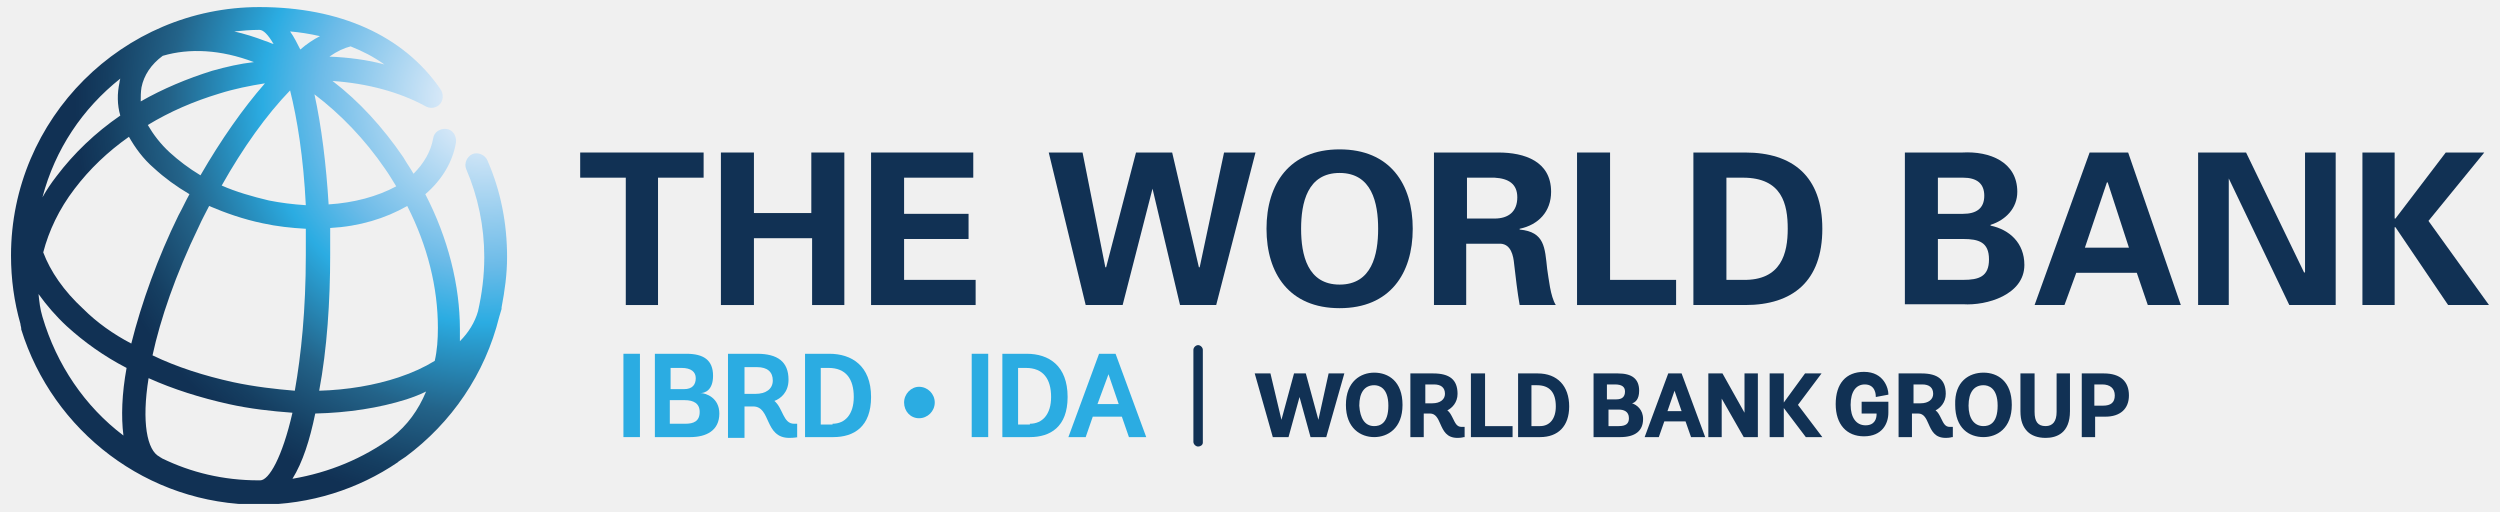
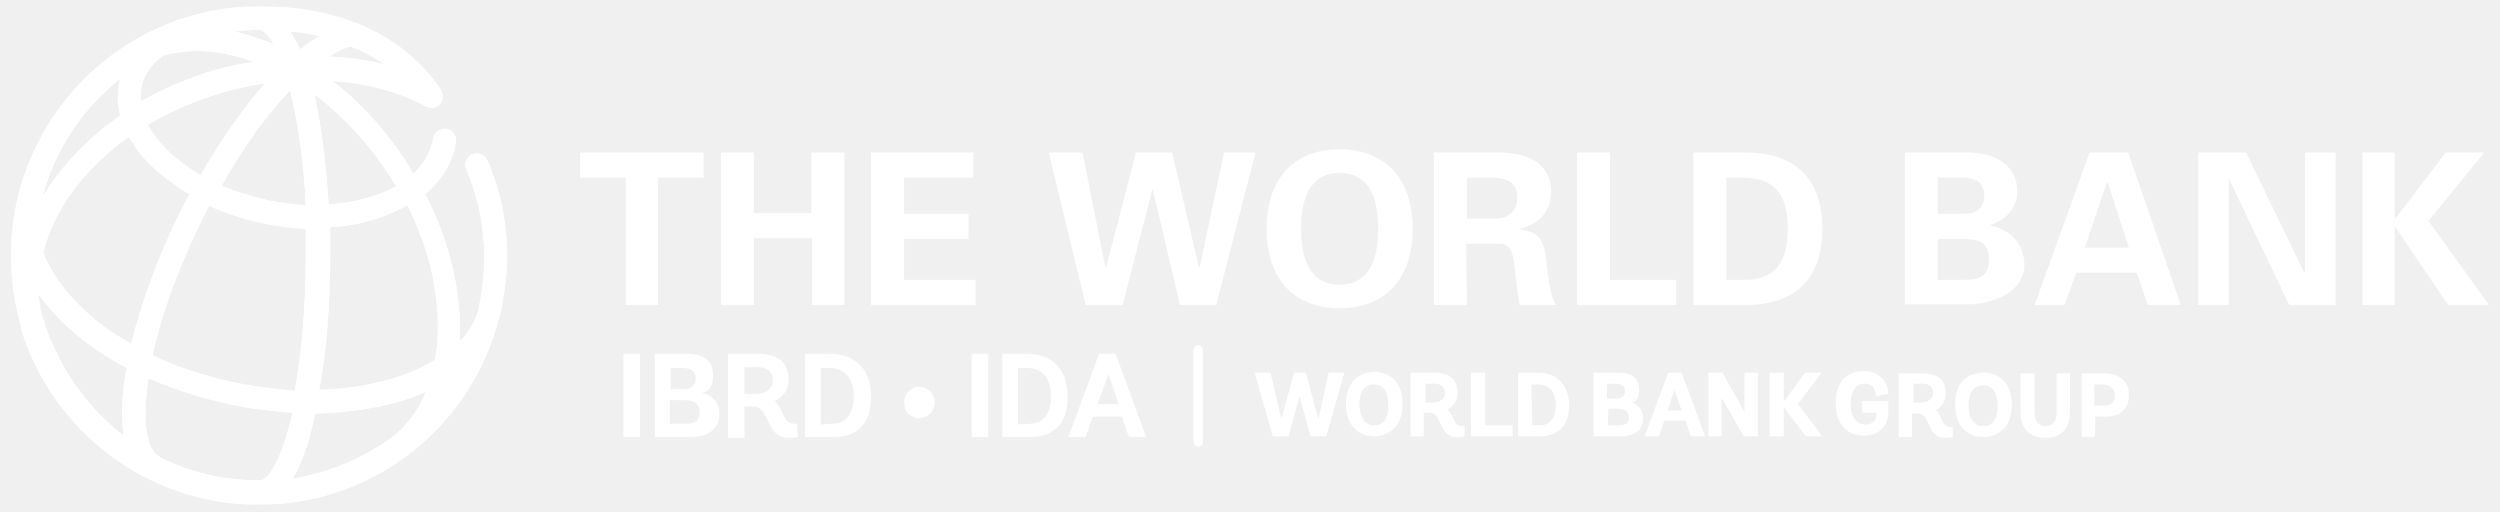
- <svg xmlns="http://www.w3.org/2000/svg" enable-background="new 0 0 318 65" viewBox="0 0 318 65">
-   <clipPath id="a">
-     <path d="m40.1 52.6c4.2-.1 8.1-.7 11.6-1.8.9-.3 1.7-.6 2.5-1-1 2.4-2.4 4.3-4.3 5.8-3.7 2.7-8 4.5-12.7 5.3 1.3-2.1 2.2-4.9 2.9-8.3m-19.5 5.7c-.1-.1-.2-.1-.3-.2-1.6-.8-2.3-4.4-1.4-10 3.1 1.4 6.6 2.5 10.2 3.3 2.7.6 5.4.9 8.1 1.1-1.3 5.7-3 8.6-4.1 8.6-.1 0-.1 0-.2 0-4.5 0-8.6-1-12.3-2.8m-15.2-18c-.3-1-.4-1.9-.5-2.9 1 1.4 2.2 2.8 3.6 4.1 2.2 2 4.7 3.8 7.6 5.3-.6 3.3-.7 6.2-.4 8.6-4.9-3.7-8.5-9-10.3-15.1m36.6-7.9c0-1.1 0-2.3 0-3.4 3.7-.2 7-1.2 9.8-2.8 2.6 5.1 3.9 10.4 3.9 15.5 0 1.5-.1 2.9-.4 4.2-1.3.8-2.8 1.5-4.6 2.1-3 1-6.5 1.6-10.1 1.7 1-5.3 1.4-11.4 1.4-17.3m-12.4 16.2c-3.6-.8-7.1-1.9-10.2-3.4 1-4.6 2.9-10.2 5.9-16.4.4-.9.9-1.8 1.3-2.6 2.1.9 4.4 1.7 6.8 2.2 1.8.4 3.7.6 5.5.7v3.4c0 6.9-.6 12.7-1.4 17.2-2.4-.2-5.1-.5-7.9-1.1m-19-9.3c-2.5-2.3-4.2-4.8-5.1-7.2.7-2.7 2-5.5 4-8.1 1.9-2.5 4.2-4.7 6.9-6.6.8 1.4 1.8 2.8 3.2 4 1.3 1.2 2.8 2.3 4.5 3.3-.5.9-.9 1.8-1.4 2.7-2.6 5.3-4.7 11.1-6 16.3-2.3-1.2-4.4-2.7-6.1-4.4m29.4-27.3c3.3 2.5 6.4 5.7 9 9.5.5.7.9 1.4 1.4 2.2-2.4 1.3-5.4 2.1-8.6 2.3-.3-5-.9-9.9-1.8-14m-5.8 13.5c-2.1-.5-4.2-1.1-6-1.9 2.7-4.8 5.7-9 8.7-12.1.9 3.6 1.7 8.5 2 14.6-1.6-.1-3.2-.3-4.7-.6m-12.6-6.1c-1.2-1.1-2.1-2.3-2.8-3.5 2.8-1.7 5.8-3 9.1-4 1.9-.6 3.9-1 5.8-1.3-2.8 3.2-5.6 7.2-8.2 11.7-1.5-.9-2.8-1.9-3.9-2.9m-6.3-9.4c0 .1-.1.3-.1.5-.3 1.4-.3 2.8.1 4.2-3.2 2.2-5.9 4.8-8.1 7.7-.7.9-1.3 1.8-1.8 2.7 1.6-6.1 5.1-11.3 9.9-15.1m2.7 1.1c.3-1.5 1.2-2.9 2.7-4 3.4-1 7.4-.8 11.6.8-1.8.2-3.5.6-5.3 1.1-3.2 1-6.3 2.3-9.1 3.9 0-.6 0-1.2.1-1.8m23.9-3.9c1-.7 1.9-1.1 2.7-1.3 1.5.6 2.9 1.3 4.3 2.3-2.2-.6-4.6-.9-7-1m-5-3.2c1.2.1 2.5.3 3.8.6-.8.4-1.7 1-2.5 1.7-.4-.8-.8-1.6-1.3-2.3m-3.2 1.2c-1.3-.5-2.6-.9-3.9-1.2 1-.1 2.1-.2 3.2-.2.5 0 1.1.6 1.8 1.8-.4-.1-.7-.3-1.1-.4m-32.3 27.3c0 3 .4 5.9 1.2 8.7 0 .2.1.4.1.6v.1c4 12.9 16 22.3 30.2 22.3 6.6 0 12.7-2 17.7-5.4 0 0 .1-.1.1-.1.3-.2.6-.4.9-.6 5.8-4.3 10.1-10.5 11.9-17.8.1-.3.2-.7.3-1 0-.1 0-.2 0-.2.4-2.1.7-4.2.7-6.4 0-4.3-.8-8.4-2.5-12.3-.3-.7-1.2-1.1-1.9-.8s-1.1 1.2-.8 1.9c1.5 3.5 2.3 7.3 2.3 11.2 0 2.4-.3 4.7-.8 6.9-.4 1.4-1.2 2.7-2.3 3.8 0-.5 0-1 0-1.5 0-5.6-1.5-11.6-4.4-17.2 2.1-1.8 3.5-4.1 3.9-6.6.1-.8-.4-1.6-1.2-1.7s-1.6.4-1.7 1.2c-.3 1.7-1.2 3.2-2.5 4.5-.4-.7-.9-1.4-1.3-2.1-2.6-3.8-5.6-7.1-9-9.7 4.4.3 8.5 1.4 11.8 3.2.5.3 1.2.3 1.7-.1.6-.5.7-1.4.2-2.1-4.7-6.8-12.8-10.4-23-10.4-17.4 0-31.6 14.2-31.6 31.6" />
-   </clipPath>
-   <radialGradient id="b" cx="-76.643" cy="414.913" gradientTransform="matrix(27.9936 0 0 27.9937 2207.331 -11602.322)" gradientUnits="userSpaceOnUse" r="1.868">
-     <stop offset="0" stop-color="#fff" />
-     <stop offset=".098" stop-color="#d9e9f8" />
-     <stop offset=".406" stop-color="#6cbbe8" />
-     <stop offset=".544" stop-color="#2bace2" />
-     <stop offset=".765" stop-color="#236389" />
-     <stop offset=".924" stop-color="#153e61" />
-     <stop offset="1" stop-color="#113154" />
-   </radialGradient>
-   <path clip-path="url(#a)" d="m1.4.9h63.2v63.2h-63.2z" fill="url(#b)" />
-   <path d="m267.6 47.5c2.1 0 3.2 1 3.2 2.8 0 1.7-1.1 2.7-3 2.7h-1.3v2.6h-1.7v-8.1zm-1.1 4.1h1c1 0 1.5-.4 1.5-1.3s-.6-1.4-1.6-1.4h-1v2.7zm-4.9.8c0 1.2-.5 1.8-1.4 1.8-1 0-1.4-.6-1.4-1.8v-4.9h-1.8v4.8c0 1.2.3 2 .9 2.6.5.5 1.3.8 2.3.8 1.4 0 3.1-.6 3.1-3.4v-4.8h-1.7zm-9.3-5c1.8 0 3.6 1.1 3.6 4.1s-1.9 4.1-3.6 4.1c-1.8 0-3.6-1.1-3.6-4.1-.1-3 1.8-4.1 3.6-4.1m0 6.8c.7 0 1.8-.3 1.8-2.6s-1.2-2.6-1.8-2.6c-1.2 0-1.9.9-1.9 2.6 0 1.6.7 2.6 1.9 2.6m-5.4-1c.3.6.5 1.1 1.1 1.1h.4v1.3h-.1s-.3.1-.8.1c-1.4 0-1.8-.9-2.2-1.8-.3-.7-.6-1.3-1.3-1.3h-.8v3h-1.7v-8.1h2.9c2.1 0 3.1.8 3.1 2.6 0 1.1-.7 1.8-1.3 2.1.3.2.5.6.7 1m-3.6-1.9h1c1 0 1.6-.5 1.6-1.2 0-.8-.5-1.2-1.4-1.2h-1.1v2.4zm-6.4 1.3h1.8v.1c0 .5-.2 1.4-1.4 1.4s-1.9-1-1.9-2.6c0-1.7.7-2.6 1.8-2.6 1.4 0 1.4 1.4 1.4 1.5v.1l1.6-.3v-.1c0-.6-.5-2.8-3.1-2.8-2.3 0-3.6 1.5-3.6 4.1s1.4 4.1 3.6 4.1c2.3 0 3.1-1.6 3.1-3v-1.4h-3.4v1.5zm-5.2-5.1h-2.1l-2.7 3.7v-3.7h-1.8v8.1h1.8v-3.7l2.8 3.7h2.1l-3.1-4.1zm-9.8 5-2.8-5h-1.8v8.1h1.7v-4.9l2.8 4.9h1.8v-8.1h-1.7zm-8-5 3 8.1h-1.8l-.7-2h-2.7l-.7 2h-1.8l3-8.1zm-.9 2.2-.9 2.6h1.8zm-5.4 1.6c.6.2 1.4.8 1.4 2 0 1.5-1 2.3-2.9 2.3h-3.4v-8.1h3.1c1.8 0 2.7.7 2.7 2.2 0 1.1-.5 1.5-.9 1.6m-2-.5c.7 0 1.1-.3 1.1-1 0-.6-.4-.9-1.3-.9h-1v1.9zm-1.1 3.4h1.4c.9 0 1.3-.3 1.3-1 0-.9-.7-1.1-1.3-1.1h-1.3v2.1zm-8.9-6.7c2.5 0 4 1.6 4 4.2 0 2.5-1.4 3.9-3.7 3.9h-2.8v-8.1zm-.7 6.7h1c1.2 0 2-.9 2-2.5 0-1.8-.8-2.7-2.4-2.7h-.7v5.2zm-6.1-6.7h-1.7v8.1h5.3v-1.4h-3.5v-6.7zm-4 5.7c.3.6.5 1.1 1.1 1.1h.4v1.3h-.1s-.3.1-.8.1c-1.4 0-1.8-.9-2.2-1.8-.3-.7-.6-1.3-1.3-1.3h-.8v3h-1.7v-8.1h2.9c2.1 0 3.1.8 3.1 2.6 0 1.1-.7 1.8-1.3 2.1.3.2.5.6.7 1m-3.6-1.9h1c1 0 1.6-.5 1.6-1.2 0-.8-.5-1.2-1.4-1.2h-1.1v2.4zm-6.4-3.9c1.8 0 3.6 1.1 3.6 4.1s-1.9 4.1-3.6 4.1-3.6-1.1-3.6-4.1 1.9-4.1 3.6-4.1m0 6.8c.7 0 1.8-.3 1.8-2.6s-1.2-2.6-1.8-2.6c-1.2 0-1.9.9-1.9 2.6.1 1.6.7 2.6 1.9 2.6m-5.8-6.7h2l-2.3 8.1h-2l-1.4-5.1-1.4 5.1h-2l-2.3-8.1h2l1.4 5.9 1.6-5.9h1.5l1.6 5.9z" fill="#113154" />
-   <path d="m79.3 45h2.1v10.6h-2.1z" fill="#2bace2" />
-   <path d="m83.3 55.6v-10.6h4c2.2 0 3.4.8 3.4 2.8 0 1.9-1.1 2.2-1.6 2.2.7 0 2.4.6 2.4 2.6 0 2.2-1.7 3-3.7 3zm3.7-6.1c1.1 0 1.5-.6 1.5-1.4s-.6-1.3-1.8-1.3h-1.4v2.7zm.2 4.4c1 0 1.8-.3 1.8-1.5 0-1.1-.8-1.5-1.9-1.5h-1.9v3z" fill="#2bace2" />
-   <path d="m101.5 55.6s-.4.1-1.1.1c-3.2 0-2.3-4-4.6-4h-1.1v4h-2.1v-10.7h3.7c2.6 0 4 1 4 3.3 0 1.6-1 2.4-1.8 2.7 1.1.9 1.1 2.9 2.5 2.9h.4v1.7zm-5.4-5.5c1.3 0 2.2-.6 2.2-1.7s-.7-1.7-2-1.7h-1.6v3.4z" fill="#2bace2" />
-   <path d="m102.4 55.6v-10.6h3.1c2.8 0 5.3 1.5 5.3 5.5 0 3.8-2.2 5.1-4.8 5.1zm3.5-1.7c1.6 0 2.7-1.2 2.7-3.4 0-2.3-1-3.7-3.2-3.7h-1v7.2h1.5z" fill="#2bace2" />
-   <path d="m116.9 53.2c-1.1 0-1.9-.9-1.9-2s.9-2 1.9-2c1.1 0 2 .9 2 2s-.9 2-2 2" fill="#2bace2" />
-   <path d="m123.6 45h2.1v10.6h-2.1z" fill="#2bace2" />
-   <path d="m127.5 55.6v-10.6h3.1c2.8 0 5.2 1.5 5.2 5.5 0 3.8-2.2 5.1-4.8 5.1zm3.5-1.7c1.6 0 2.7-1.2 2.7-3.4 0-2.3-1-3.7-3.2-3.7h-1v7.2h1.5z" fill="#2bace2" />
-   <path d="m142.7 53h-3.7l-.9 2.6h-2.2l3.9-10.6h2.1l3.9 10.6h-2.2zm-3.1-1.6h2.7l-1.3-3.8z" fill="#2bace2" />
-   <g fill="#113154">
+ <svg xmlns="http://www.w3.org/2000/svg" xmlns:xlink="http://www.w3.org/1999/xlink" enable-background="new 0 0 318 65" viewBox="0 0 318 65">
+   <defs>
+     <path id="a" d="m40.1 52.6c4.2-.1 8.1-.7 11.6-1.8.9-.3 1.7-.6 2.5-1-1 2.4-2.4 4.3-4.3 5.8-3.7 2.7-8 4.5-12.7 5.3 1.3-2.1 2.2-4.9 2.9-8.3m-19.5 5.7c-.1-.1-.2-.1-.3-.2-1.6-.8-2.3-4.4-1.4-10 3.1 1.4 6.6 2.5 10.2 3.3 2.7.6 5.4.9 8.1 1.1-1.3 5.7-3 8.6-4.1 8.6-.1 0-.1 0-.2 0-4.5 0-8.6-1-12.3-2.8m-15.2-18c-.3-1-.4-1.9-.5-2.9 1 1.4 2.2 2.8 3.6 4.1 2.2 2 4.7 3.8 7.6 5.3-.6 3.3-.7 6.2-.4 8.6-4.9-3.8-8.5-9.1-10.3-15.1m36.6-8c0-1.1 0-2.3 0-3.4 3.7-.2 7-1.2 9.8-2.8 2.6 5.1 3.9 10.4 3.9 15.5 0 1.5-.1 2.9-.4 4.2-1.3.8-2.8 1.5-4.6 2.1-3 1-6.5 1.6-10.1 1.7 1-5.2 1.4-11.4 1.4-17.3m-12.4 16.3c-3.6-.8-7.1-1.9-10.2-3.4 1-4.6 2.9-10.2 5.9-16.4.4-.9.9-1.8 1.3-2.6 2.1.9 4.4 1.7 6.8 2.2 1.8.4 3.7.6 5.5.7v3.4c0 6.9-.6 12.7-1.4 17.2-2.4-.2-5.1-.5-7.9-1.1m-19-9.3c-2.5-2.3-4.2-4.8-5.1-7.2.7-2.7 2-5.5 4-8.1 1.9-2.5 4.2-4.7 6.9-6.6.8 1.4 1.8 2.8 3.2 4 1.3 1.2 2.8 2.3 4.5 3.3-.5.9-.9 1.8-1.4 2.7-2.6 5.3-4.7 11.1-6 16.3-2.3-1.2-4.4-2.7-6.1-4.4m29.4-27.3c3.3 2.5 6.4 5.7 9 9.5.5.7.9 1.4 1.4 2.2-2.4 1.3-5.4 2.1-8.6 2.3-.3-5-.9-9.9-1.8-14m-5.8 13.5c-2.1-.5-4.2-1.1-6-1.9 2.7-4.8 5.7-9 8.7-12.1.9 3.6 1.7 8.5 2 14.6-1.6-.1-3.2-.3-4.7-.6m-12.6-6.1c-1.2-1.1-2.1-2.3-2.8-3.5 2.8-1.7 5.8-3 9.1-4 1.9-.6 3.9-1 5.8-1.3-2.8 3.2-5.6 7.2-8.2 11.7-1.5-.9-2.8-1.9-3.9-2.9m-6.3-9.4c0 .1-.1.3-.1.5-.3 1.4-.3 2.8.1 4.2-3.2 2.2-5.9 4.8-8.1 7.7-.7.9-1.3 1.8-1.8 2.7 1.6-6.1 5.1-11.3 9.9-15.1m2.7 1.1c.3-1.5 1.2-2.9 2.7-4 3.4-1 7.4-.8 11.6.8-1.8.2-3.5.6-5.3 1.1-3.2 1-6.3 2.3-9.1 3.9 0-.6 0-1.2.1-1.8m23.9-3.9c1-.7 1.9-1.1 2.7-1.3 1.5.6 2.9 1.3 4.3 2.3-2.2-.6-4.6-.9-7-1m-5-3.2c1.2.1 2.5.3 3.8.6-.8.4-1.7 1-2.5 1.7-.4-.8-.8-1.6-1.3-2.3m-3.2 1.2c-1.3-.5-2.6-.9-3.9-1.2 1-.1 2.1-.2 3.2-.2.5 0 1.1.6 1.8 1.8-.4-.1-.7-.3-1.1-.4m-32.3 27.3c0 3 .4 5.9 1.2 8.7 0 .2.1.4.1.6v.1c4 12.9 16 22.3 30.2 22.3 6.6 0 12.7-2 17.7-5.4l.1-.1c.3-.2.6-.4.9-.6 5.8-4.3 10.1-10.5 11.9-17.8.1-.3.2-.7.3-1 0-.1 0-.2 0-.2.4-2.1.7-4.2.7-6.4 0-4.3-.8-8.4-2.5-12.3-.3-.7-1.2-1.1-1.9-.8s-1.1 1.2-.8 1.9c1.5 3.5 2.3 7.3 2.3 11.2 0 2.4-.3 4.7-.8 6.9-.4 1.4-1.2 2.7-2.3 3.8 0-.5 0-1 0-1.5 0-5.6-1.5-11.6-4.4-17.2 2.1-1.8 3.5-4.1 3.9-6.6.1-.8-.4-1.6-1.2-1.7s-1.6.4-1.7 1.2c-.3 1.7-1.2 3.2-2.5 4.5-.4-.7-.9-1.4-1.3-2.1-2.6-3.8-5.6-7.1-9-9.7 4.4.3 8.5 1.4 11.8 3.2.5.3 1.2.3 1.7-.1.6-.5.7-1.4.2-2.1-4.7-6.9-12.8-10.5-23-10.5-17.4 0-31.6 14.2-31.6 31.7" />
+     <clipPath id="b">
+       <use xlink:href="#a" />
+     </clipPath>
+   </defs>
+   <g fill="#fff">
+     <use xlink:href="#a" />
+     <path clip-path="url(#b)" d="m1.4.9h63.2v63.2h-63.2z" />
+     <path d="m267.6 47.5c2.1 0 3.2 1 3.2 2.8 0 1.7-1.1 2.7-3 2.7h-1.3v2.6h-1.7v-8.1zm-1.1 4.1h1c1 0 1.5-.4 1.5-1.3s-.6-1.4-1.6-1.4h-1v2.7zm-4.9.8c0 1.2-.5 1.8-1.4 1.8-1 0-1.4-.6-1.4-1.8v-4.9h-1.8v4.8c0 1.2.3 2 .9 2.6.5.5 1.3.8 2.3.8 1.4 0 3.1-.6 3.1-3.4v-4.8h-1.7zm-9.3-5c1.8 0 3.6 1.1 3.6 4.1s-1.9 4.1-3.6 4.1c-1.8 0-3.6-1.1-3.6-4.1-.1-3 1.8-4.1 3.6-4.1m0 6.8c.7 0 1.8-.3 1.8-2.6s-1.2-2.6-1.8-2.6c-1.2 0-1.9.9-1.9 2.6 0 1.6.7 2.6 1.9 2.6m-5.4-1c.3.6.5 1.1 1.1 1.1h.4v1.3h-.1s-.3.1-.8.1c-1.4 0-1.8-.9-2.2-1.8-.3-.7-.6-1.3-1.3-1.3h-.8v3h-1.7v-8.1h2.9c2.1 0 3.1.8 3.1 2.6 0 1.1-.7 1.8-1.3 2.1.3.1.5.5.7 1m-3.6-2h1c1 0 1.6-.5 1.6-1.2 0-.8-.5-1.2-1.4-1.2h-1.1v2.4zm-6.4 1.3h1.8v.1c0 .5-.2 1.4-1.4 1.4s-1.9-1-1.9-2.6c0-1.7.7-2.6 1.8-2.6 1.4 0 1.4 1.4 1.4 1.5v.1l1.6-.3v-.1c0-.6-.5-2.8-3.1-2.8-2.3 0-3.6 1.5-3.6 4.1s1.4 4.1 3.6 4.1c2.3 0 3.1-1.6 3.1-3v-1.4h-3.4zm-5.2-5.1h-2.1l-2.7 3.7v-3.7h-1.8v8.1h1.8v-3.7l2.8 3.7h2.1l-3.1-4.1zm-9.8 5-2.8-5h-1.8v8.1h1.7v-4.9l2.8 4.9h1.8v-8.1h-1.7zm-8-5 3 8.1h-1.8l-.7-2h-2.7l-.7 2h-1.8l3-8.1zm-.9 2.2-.9 2.6h1.8zm-5.4 1.6c.6.2 1.4.8 1.4 2 0 1.5-1 2.3-2.9 2.3h-3.4v-8.1h3.1c1.8 0 2.7.7 2.7 2.2 0 1.1-.5 1.5-.9 1.6m-2-.5c.7 0 1.1-.3 1.1-1 0-.6-.4-.9-1.3-.9h-1v1.9zm-1.1 3.4h1.4c.9 0 1.3-.3 1.3-1 0-.9-.7-1.1-1.3-1.1h-1.3zm-8.9-6.7c2.5 0 4 1.6 4 4.2 0 2.5-1.4 3.9-3.7 3.9h-2.8v-8.1zm-.7 6.7h1c1.2 0 2-.9 2-2.5 0-1.8-.8-2.7-2.4-2.7h-.7zm-6.1-6.7h-1.7v8.1h5.3v-1.4h-3.5v-6.7zm-4 5.7c.3.6.5 1.1 1.1 1.1h.4v1.3h-.1s-.3.1-.8.1c-1.4 0-1.8-.9-2.2-1.8-.3-.7-.6-1.3-1.3-1.3h-.8v3h-1.7v-8.1h2.9c2.1 0 3.1.8 3.1 2.6 0 1.1-.7 1.8-1.3 2.1.3.2.5.6.7 1m-3.6-1.9h1c1 0 1.6-.5 1.6-1.2 0-.8-.5-1.2-1.4-1.2h-1.1v2.4zm-6.4-3.9c1.8 0 3.6 1.1 3.6 4.1s-1.9 4.1-3.6 4.1-3.6-1.1-3.6-4.1 1.9-4.1 3.6-4.1m0 6.8c.7 0 1.8-.3 1.8-2.6s-1.2-2.6-1.8-2.6c-1.2 0-1.9.9-1.9 2.6.1 1.6.7 2.6 1.9 2.6m-5.8-6.7h2l-2.3 8.1h-2l-1.4-5.1-1.4 5.1h-2l-2.3-8.1h2l1.4 5.9 1.6-5.9h1.5l1.6 5.9z" />
+     <path d="m79.3 45h2.1v10.6h-2.1z" />
+     <path d="m83.3 55.6v-10.6h4c2.2 0 3.4.8 3.4 2.8 0 1.9-1.1 2.2-1.6 2.2.7 0 2.4.6 2.4 2.6 0 2.2-1.7 3-3.7 3zm3.7-6.1c1.1 0 1.5-.6 1.5-1.4s-.6-1.3-1.8-1.3h-1.4v2.7zm.2 4.4c1 0 1.8-.3 1.8-1.5 0-1.1-.8-1.5-1.9-1.5h-1.9v3z" />
+     <path d="m101.5 55.6s-.4.1-1.1.1c-3.2 0-2.3-4-4.6-4h-1.1v4h-2.1v-10.7h3.7c2.6 0 4 1 4 3.3 0 1.6-1 2.4-1.8 2.7 1.1.9 1.1 2.9 2.5 2.9h.4zm-5.4-5.5c1.3 0 2.2-.6 2.2-1.7s-.7-1.7-2-1.7h-1.6v3.4z" />
+     <path d="m102.4 55.6v-10.6h3.1c2.8 0 5.3 1.5 5.3 5.5 0 3.8-2.2 5.1-4.8 5.1zm3.5-1.7c1.6 0 2.7-1.2 2.7-3.4 0-2.3-1-3.7-3.2-3.7h-1v7.2z" />
+     <path d="m116.9 53.2c-1.1 0-1.9-.9-1.9-2s.9-2 1.9-2c1.1 0 2 .9 2 2s-.9 2-2 2" />
+     <path d="m123.6 45h2.1v10.6h-2.1z" />
+     <path d="m127.5 55.6v-10.6h3.1c2.8 0 5.2 1.5 5.2 5.5 0 3.8-2.2 5.1-4.8 5.1zm3.5-1.7c1.6 0 2.7-1.2 2.7-3.4 0-2.3-1-3.7-3.2-3.7h-1v7.2z" />
+     <path d="m142.7 53h-3.7l-.9 2.6h-2.2l3.9-10.6h2.1l3.9 10.6h-2.2zm-3.1-1.6h2.7l-1.3-3.8z" />
    <path d="m73.8 19.4h15.7v3.2h-5.8v16.2h-4.1v-16.2h-5.8z" />
    <path d="m91.7 38.8v-19.4h4.2v7.7h7.3v-7.7h4.2v19.4h-4.1v-8.5h-7.4v8.5z" />
    <path d="m110.8 19.4h13v3.2h-8.8v4.6h8.2v3.2h-8.2v5.2h9.1v3.2h-13.3z" />
    <path d="m144.5 19.4h4.6l3.4 14.6h.1l3.1-14.6h4l-5 19.4h-4.6l-3.5-14.8-3.8 14.8h-4.7l-4.7-19.4h4.3l2.9 14.6h.1z" />
    <path d="m161.1 29.1c0-5.7 2.9-10.1 9.3-10.1s9.3 4.4 9.3 10.1-2.9 10.1-9.3 10.1-9.3-4.4-9.3-10.1m4.4 0c0 3.3.8 7.1 4.9 7.1s4.9-3.8 4.9-7.1-.8-7.1-4.9-7.1-4.9 3.8-4.9 7.1" />
-     <path d="m186.6 38.8h-4.2v-19.4h8.2c3.3 0 6.7 1.1 6.7 5 0 2.5-1.6 4.2-4 4.7v.1c3.2.3 3.2 2.3 3.5 5 .2 1.2.4 3.5 1.1 4.6h-4.6c-.3-1.7-.5-3.5-.7-5.2-.1-1.1-.4-2.5-1.7-2.6h-4.4v7.8zm0-11h3.5c1.8 0 2.9-.9 2.9-2.7 0-1.7-1.1-2.4-2.9-2.5h-3.5z" />
+     <path d="m186.6 38.8h-4.2v-19.4h8.2c3.3 0 6.7 1.1 6.7 5 0 2.5-1.6 4.2-4 4.7v.1c3.2.3 3.2 2.3 3.5 5 .2 1.2.4 3.5 1.1 4.6h-4.6c-.3-1.7-.5-3.5-.7-5.2-.1-1.1-.4-2.5-1.7-2.6h-4.4zm0-11h3.5c1.8 0 2.9-.9 2.9-2.7 0-1.7-1.1-2.4-2.9-2.5h-3.5z" />
    <path d="m200.6 38.8v-19.4h4.2v16.2h8.4v3.2z" />
    <path d="m215.4 19.4h6.6c6 0 9.8 3 9.8 9.7s-3.8 9.7-9.8 9.7h-6.6zm4.2 16.2h2.1c4.9.1 5.7-3.4 5.7-6.5s-.7-6.5-5.7-6.5h-2.1z" />
    <path d="m242.3 38.8v-19.4h7.3c3.5-.2 7 1.2 7 5 0 2.1-1.5 3.6-3.4 4.2v.1c2.4.5 4.3 2.2 4.3 5 0 3.8-4.8 5.2-7.8 5h-7.4zm7.4-3.2c2 0 3.3-.4 3.3-2.6s-1.3-2.6-3.3-2.6h-3.2v5.2zm0-8.4c1.7 0 2.7-.7 2.7-2.3s-1-2.3-2.7-2.3h-3.2v4.6z" />
    <path d="m258.8 38.8 7-19.4h4.9l6.7 19.4h-4.2l-1.4-4.1h-7.7l-1.5 4.1zm12-7.3-2.7-8.3h-.1l-2.8 8.3z" />
    <path d="m291.2 38.8-7.7-16.1v16.1h-3.9v-19.4h6.1l7.4 15.3.1-.1v-15.2h3.9v19.4z" />
    <path d="m304.6 27.8h.1l6.4-8.4h4.9l-7.1 8.7 7.7 10.7h-5.2l-6.7-9.9h-.1v9.9h-4.1v-19.4h4.1z" />
    <path d="m152.4 56.8c-.3 0-.6-.3-.6-.6v-11.7c0-.3.3-.6.6-.6s.6.3.6.6v11.8c0 .3-.3.5-.6.5" />
  </g>
</svg>
